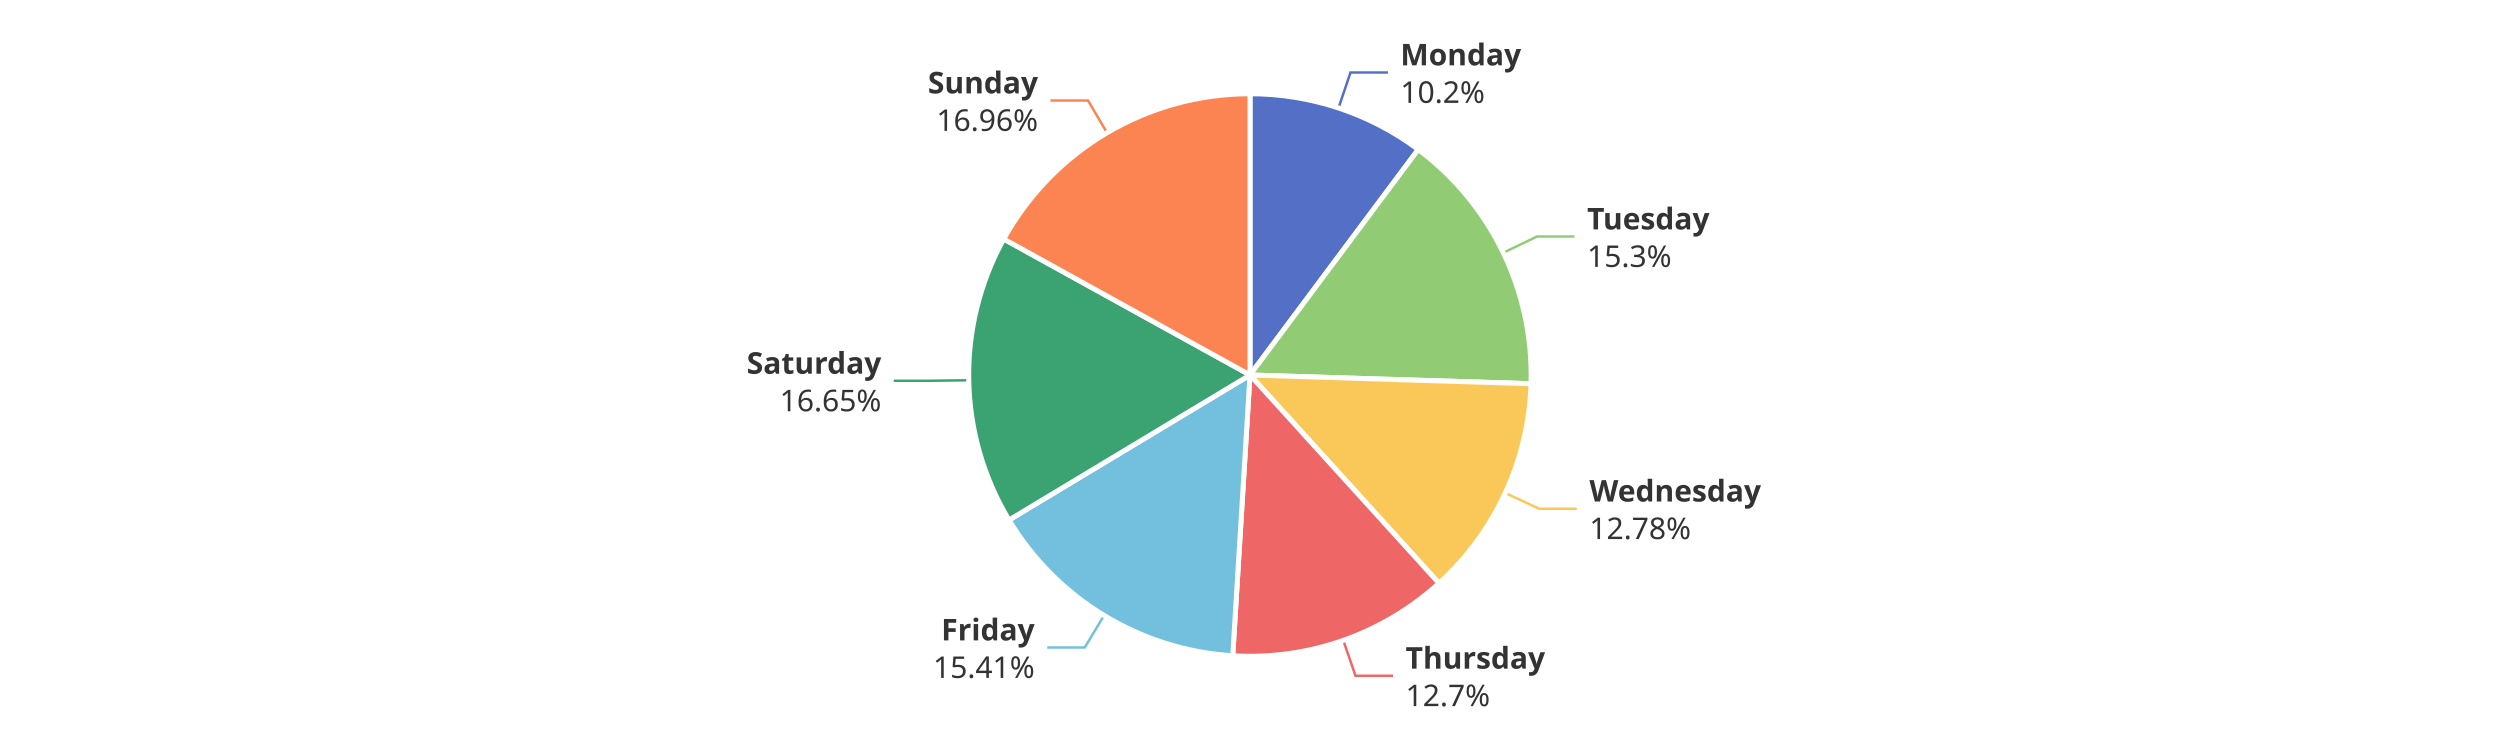
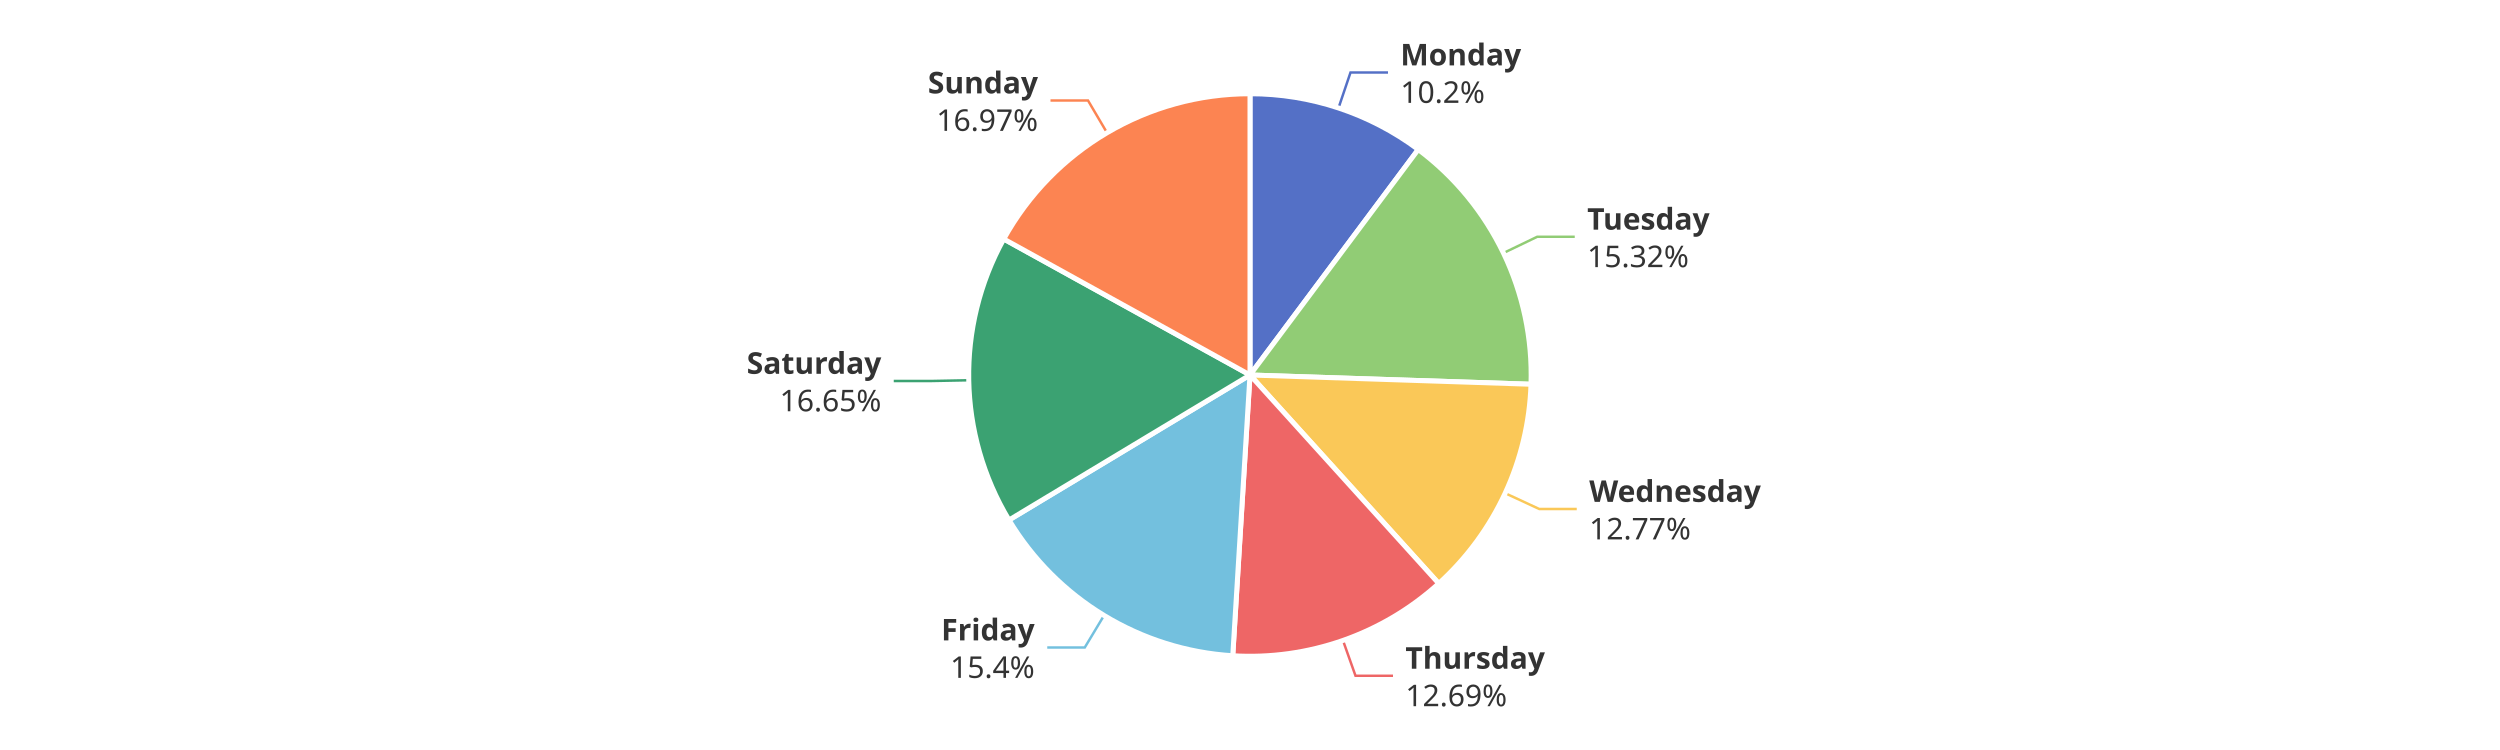
<svg xmlns="http://www.w3.org/2000/svg" width="1000" height="300" version="1.1" baseProfile="full" viewBox="0 0 1000 300">
  <rect width="1000" height="300" x="0" y="0" id="0" fill="#ffffff" />
  <polyline points="535.4 43.2 540.2 29 555.2 29" fill="none" stroke="#5470c6" />
-   <polyline points="601.3 101.1 614.8 94.6 629.8 94.6" fill="none" stroke="#91cc75" />
-   <polyline points="602.1 197.2 615.7 203.5 630.7 203.5" fill="none" stroke="#fac858" />
-   <polyline points="537.3 256.1 542.2 270.3 557.2 270.3" fill="none" stroke="#ee6666" />
+   <polyline points="601.4 101.2 614.9 94.7 629.9 94.7" fill="none" stroke="#91cc75" />
+   <polyline points="602.1 197.3 615.7 203.6 630.7 203.6" fill="none" stroke="#fac858" />
+   <polyline points="537.2 256.2 542.2 270.3 557.2 270.3" fill="none" stroke="#ee6666" />
  <polyline points="441.6 246.2 433.9 259 418.9 259" fill="none" stroke="#73c0de" />
-   <polyline points="387.5 152.1 372.5 152.3 357.5 152.3" fill="none" stroke="#3ba272" />
+   <polyline points="387.5 152.1 372.5 152.4 357.5 152.4" fill="none" stroke="#3ba272" />
  <polyline points="442.8 53.1 435.2 40.2 420.2 40.2" fill="none" stroke="#fc8452" />
  <path d="M500 37.5A112.5 112.5 0 0 1 567.3 59.8L500 150Z" fill="#5470c6" stroke="#fff" stroke-width="2" stroke-linejoin="round" />
-   <path d="M567.3 59.8A112.5 112.5 0 0 1 612.4 153.5L500 150Z" fill="#91cc75" stroke="#fff" stroke-width="2" stroke-linejoin="round" />
-   <path d="M612.4 153.5A112.5 112.5 0 0 1 575.6 233.3L500 150Z" fill="#fac858" stroke="#fff" stroke-width="2" stroke-linejoin="round" />
-   <path d="M575.6 233.3A112.5 112.5 0 0 1 493.1 262.3L500 150Z" fill="#ee6666" stroke="#fff" stroke-width="2" stroke-linejoin="round" />
+   <path d="M567.3 59.8A112.5 112.5 0 0 1 612.4 153.7L500 150Z" fill="#91cc75" stroke="#fff" stroke-width="2" stroke-linejoin="round" />
+   <path d="M612.4 153.7A112.5 112.5 0 0 1 575.5 233.4L500 150Z" fill="#fac858" stroke="#fff" stroke-width="2" stroke-linejoin="round" />
+   <path d="M575.5 233.4A112.5 112.5 0 0 1 493.1 262.3L500 150Z" fill="#ee6666" stroke="#fff" stroke-width="2" stroke-linejoin="round" />
  <path d="M493.1 262.3A112.5 112.5 0 0 1 403.6 208L500 150Z" fill="#73c0de" stroke="#fff" stroke-width="2" stroke-linejoin="round" />
  <path d="M403.6 208A112.5 112.5 0 0 1 401.5 95.6L500 150Z" fill="#3ba272" stroke="#fff" stroke-width="2" stroke-linejoin="round" />
  <path d="M401.5 95.6A112.5 112.5 0 0 1 500 37.5L500 150Z" fill="#fc8452" stroke="#fff" stroke-width="2" stroke-linejoin="round" />
-   <path d="M0 -15l42.8 0l0 30l-42.8 0Z" transform="translate(560.1569 28.989)" fill="none" />
-   <text dominant-baseline="central" text-anchor="start" style="font-size:12px;font-family:sans-serif;font-weight:bold;" y="-7.5" transform="translate(560.1569 28.989)" fill="#333" stroke="rgb(255,255,255)" stroke-width="2" paint-order="stroke" stroke-miterlimit="2">Monday</text>
-   <text dominant-baseline="central" text-anchor="start" style="font-size:12px;font-family:sans-serif;" y="7.5" transform="translate(560.1569 28.989)" fill="#333" stroke="rgb(255,255,255)" stroke-width="2" paint-order="stroke" stroke-miterlimit="2">10.2%</text>
-   <path d="M0 -15l46.2 0l0 30l-46.2 0Z" transform="translate(634.8425 94.6154)" fill="none" />
-   <text dominant-baseline="central" text-anchor="start" style="font-size:12px;font-family:sans-serif;font-weight:bold;" y="-7.5" transform="translate(634.8425 94.6154)" fill="#333" stroke="rgb(255,255,255)" stroke-width="2" paint-order="stroke" stroke-miterlimit="2">Tuesday</text>
-   <text dominant-baseline="central" text-anchor="start" style="font-size:12px;font-family:sans-serif;" y="7.5" transform="translate(634.8425 94.6154)" fill="#333" stroke="rgb(255,255,255)" stroke-width="2" paint-order="stroke" stroke-miterlimit="2">15.3%</text>
-   <path d="M0 -15l63.6 0l0 30l-63.6 0Z" transform="translate(635.7486 203.465)" fill="none" />
-   <text dominant-baseline="central" text-anchor="start" style="font-size:12px;font-family:sans-serif;font-weight:bold;" y="-7.5" transform="translate(635.7486 203.465)" fill="#333" stroke="rgb(255,255,255)" stroke-width="2" paint-order="stroke" stroke-miterlimit="2">Wednesday</text>
-   <text dominant-baseline="central" text-anchor="start" style="font-size:12px;font-family:sans-serif;" y="7.5" transform="translate(635.7486 203.465)" fill="#333" stroke="rgb(255,255,255)" stroke-width="2" paint-order="stroke" stroke-miterlimit="2">12.78%</text>
-   <path d="M0 -15l50.2 0l0 30l-50.2 0Z" transform="translate(562.2415 270.2992)" fill="none" />
-   <text dominant-baseline="central" text-anchor="start" style="font-size:12px;font-family:sans-serif;font-weight:bold;" y="-7.5" transform="translate(562.2415 270.2992)" fill="#333" stroke="rgb(255,255,255)" stroke-width="2" paint-order="stroke" stroke-miterlimit="2">Thursday</text>
-   <text dominant-baseline="central" text-anchor="start" style="font-size:12px;font-family:sans-serif;" y="7.5" transform="translate(562.2415 270.2992)" fill="#333" stroke="rgb(255,255,255)" stroke-width="2" paint-order="stroke" stroke-miterlimit="2">12.7%</text>
-   <path d="M-40.9 -15l40.9 0l0 30l-40.9 0Z" transform="translate(413.8662 259.0072)" fill="none" />
-   <text dominant-baseline="central" text-anchor="end" style="font-size:12px;font-family:sans-serif;font-weight:bold;" y="-7.5" transform="translate(413.8662 259.0072)" fill="#333" stroke="rgb(255,255,255)" stroke-width="2" paint-order="stroke" stroke-miterlimit="2">Friday</text>
-   <text dominant-baseline="central" text-anchor="end" style="font-size:12px;font-family:sans-serif;" y="7.5" transform="translate(413.8662 259.0072)" fill="#333" stroke="rgb(255,255,255)" stroke-width="2" paint-order="stroke" stroke-miterlimit="2">15.41%</text>
-   <path d="M-48.2 -15l48.2 0l0 30l-48.2 0Z" transform="translate(352.5215 152.3429)" fill="none" />
-   <text dominant-baseline="central" text-anchor="end" style="font-size:12px;font-family:sans-serif;font-weight:bold;" y="-7.5" transform="translate(352.5215 152.3429)" fill="#333" stroke="rgb(255,255,255)" stroke-width="2" paint-order="stroke" stroke-miterlimit="2">Saturday</text>
-   <text dominant-baseline="central" text-anchor="end" style="font-size:12px;font-family:sans-serif;" y="7.5" transform="translate(352.5215 152.3429)" fill="#333" stroke="rgb(255,255,255)" stroke-width="2" paint-order="stroke" stroke-miterlimit="2">16.65%</text>
-   <path d="M-40.9 -15l40.9 0l0 30l-40.9 0Z" transform="translate(415.2065 40.1908)" fill="none" />
-   <text dominant-baseline="central" text-anchor="end" style="font-size:12px;font-family:sans-serif;font-weight:bold;" y="-7.5" transform="translate(415.2065 40.1908)" fill="#333" stroke="rgb(255,255,255)" stroke-width="2" paint-order="stroke" stroke-miterlimit="2">Sunday</text>
-   <text dominant-baseline="central" text-anchor="end" style="font-size:12px;font-family:sans-serif;" y="7.5" transform="translate(415.2065 40.1908)" fill="#333" stroke="rgb(255,255,255)" stroke-width="2" paint-order="stroke" stroke-miterlimit="2">16.96%</text>
+   <path d="M0 -15l42.8 0l0 30l-42.8 0Z" transform="translate(560.1608 28.9902)" fill="none" />
+   <text dominant-baseline="central" text-anchor="start" style="font-size:12px;font-family:sans-serif;font-weight:bold;" y="-7.5" transform="translate(560.1608 28.9902)" fill="#333" stroke="rgb(255,255,255)" stroke-width="2" paint-order="stroke" stroke-miterlimit="2">Monday</text>
+   <text dominant-baseline="central" text-anchor="start" style="font-size:12px;font-family:sans-serif;" y="7.5" transform="translate(560.1608 28.9902)" fill="#333" stroke="rgb(255,255,255)" stroke-width="2" paint-order="stroke" stroke-miterlimit="2">10.2%</text>
+   <path d="M0 -15l46.2 0l0 30l-46.2 0Z" transform="translate(634.8835 94.7004)" fill="none" />
+   <text dominant-baseline="central" text-anchor="start" style="font-size:12px;font-family:sans-serif;font-weight:bold;" y="-7.5" transform="translate(634.8835 94.7004)" fill="#333" stroke="rgb(255,255,255)" stroke-width="2" paint-order="stroke" stroke-miterlimit="2">Tuesday</text>
+   <text dominant-baseline="central" text-anchor="start" style="font-size:12px;font-family:sans-serif;" y="7.5" transform="translate(634.8835 94.7004)" fill="#333" stroke="rgb(255,255,255)" stroke-width="2" paint-order="stroke" stroke-miterlimit="2">15.32%</text>
+   <path d="M0 -15l63.6 0l0 30l-63.6 0Z" transform="translate(635.6874 203.5973)" fill="none" />
+   <text dominant-baseline="central" text-anchor="start" style="font-size:12px;font-family:sans-serif;font-weight:bold;" y="-7.5" transform="translate(635.6874 203.5973)" fill="#333" stroke="rgb(255,255,255)" stroke-width="2" paint-order="stroke" stroke-miterlimit="2">Wednesday</text>
+   <text dominant-baseline="central" text-anchor="start" style="font-size:12px;font-family:sans-serif;" y="7.5" transform="translate(635.6874 203.5973)" fill="#333" stroke="rgb(255,255,255)" stroke-width="2" paint-order="stroke" stroke-miterlimit="2">12.77%</text>
+   <path d="M0 -15l50.2 0l0 30l-50.2 0Z" transform="translate(562.17 270.3243)" fill="none" />
+   <text dominant-baseline="central" text-anchor="start" style="font-size:12px;font-family:sans-serif;font-weight:bold;" y="-7.5" transform="translate(562.17 270.3243)" fill="#333" stroke="rgb(255,255,255)" stroke-width="2" paint-order="stroke" stroke-miterlimit="2">Thursday</text>
+   <text dominant-baseline="central" text-anchor="start" style="font-size:12px;font-family:sans-serif;" y="7.5" transform="translate(562.17 270.3243)" fill="#333" stroke="rgb(255,255,255)" stroke-width="2" paint-order="stroke" stroke-miterlimit="2">12.69%</text>
+   <path d="M-34.2 -15l34.2 0l0 30l-34.2 0Z" transform="translate(413.8602 259.0036)" fill="none" />
+   <text dominant-baseline="central" text-anchor="end" style="font-size:12px;font-family:sans-serif;font-weight:bold;" y="-7.5" transform="translate(413.8602 259.0036)" fill="#333" stroke="rgb(255,255,255)" stroke-width="2" paint-order="stroke" stroke-miterlimit="2">Friday</text>
+   <text dominant-baseline="central" text-anchor="end" style="font-size:12px;font-family:sans-serif;" y="7.5" transform="translate(413.8602 259.0036)" fill="#333" stroke="rgb(255,255,255)" stroke-width="2" paint-order="stroke" stroke-miterlimit="2">15.4%</text>
+   <path d="M-48.2 -15l48.2 0l0 30l-48.2 0Z" transform="translate(352.5219 152.3631)" fill="none" />
+   <text dominant-baseline="central" text-anchor="end" style="font-size:12px;font-family:sans-serif;font-weight:bold;" y="-7.5" transform="translate(352.5219 152.3631)" fill="#333" stroke="rgb(255,255,255)" stroke-width="2" paint-order="stroke" stroke-miterlimit="2">Saturday</text>
+   <text dominant-baseline="central" text-anchor="end" style="font-size:12px;font-family:sans-serif;" y="7.5" transform="translate(352.5219 152.3631)" fill="#333" stroke="rgb(255,255,255)" stroke-width="2" paint-order="stroke" stroke-miterlimit="2">16.65%</text>
+   <path d="M-40.9 -15l40.9 0l0 30l-40.9 0Z" transform="translate(415.2007 40.1943)" fill="none" />
+   <text dominant-baseline="central" text-anchor="end" style="font-size:12px;font-family:sans-serif;font-weight:bold;" y="-7.5" transform="translate(415.2007 40.1943)" fill="#333" stroke="rgb(255,255,255)" stroke-width="2" paint-order="stroke" stroke-miterlimit="2">Sunday</text>
+   <text dominant-baseline="central" text-anchor="end" style="font-size:12px;font-family:sans-serif;" y="7.5" transform="translate(415.2007 40.1943)" fill="#333" stroke="rgb(255,255,255)" stroke-width="2" paint-order="stroke" stroke-miterlimit="2">16.97%</text>
</svg>
